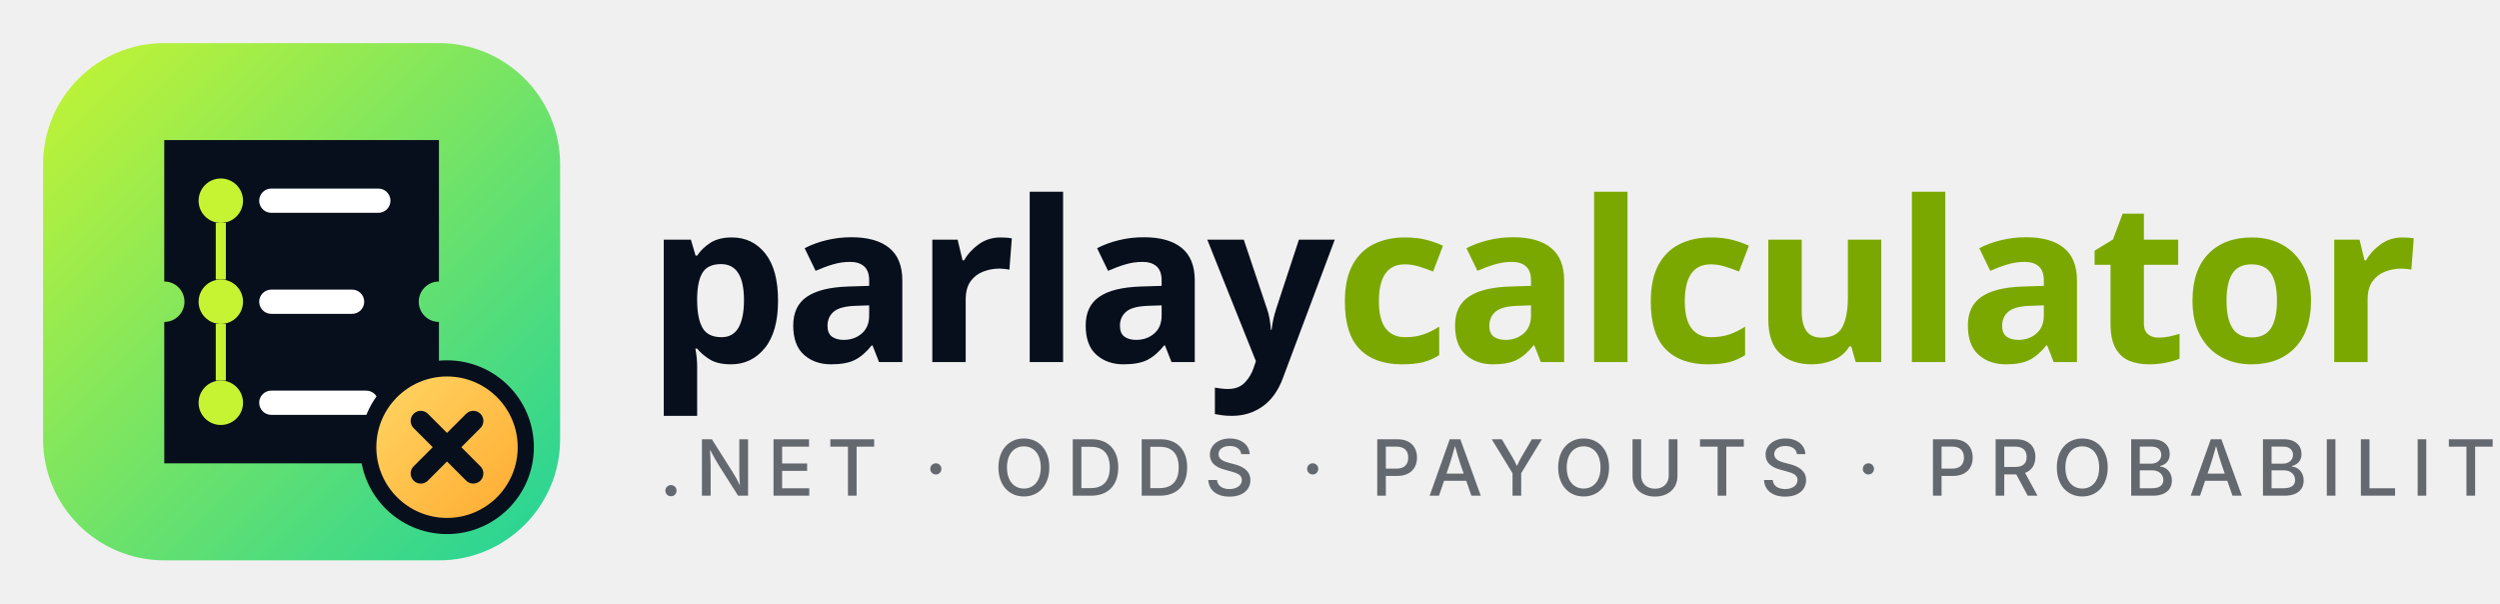
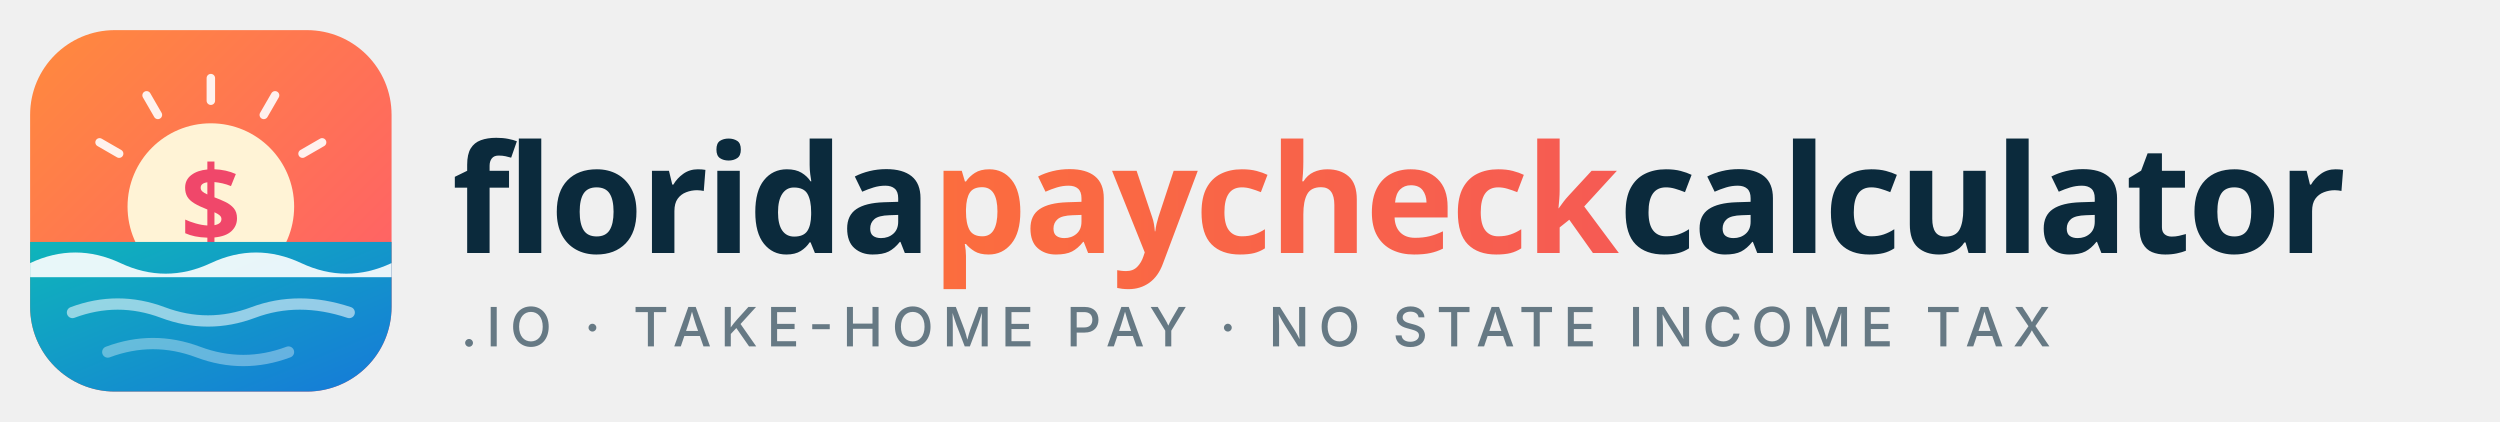
- <svg xmlns="http://www.w3.org/2000/svg" viewBox="0 0 1160 280">
+ <svg xmlns="http://www.w3.org/2000/svg" viewBox="0 0 1660 280">
  <defs>
    <linearGradient id="brand" x1="0" y1="0" x2="1" y2="1">
-       <stop offset="0" stop-color="#C6F432" />
-       <stop offset="1" stop-color="#22D39A" />
+       <stop offset="0" stop-color="#FF8A3D" />
+       <stop offset="1" stop-color="#FF5A6E" />
+     </linearGradient>
+     <linearGradient id="sea" x1="0" y1="0" x2="1" y2="1">
+       <stop offset="0" stop-color="#0FB5BA" />
+       <stop offset="1" stop-color="#1679D9" />
    </linearGradient>
    <linearGradient id="accent" x1="0" y1="0" x2="1" y2="0">
-       <stop offset="0" stop-color="#D4FA4E" />
-       <stop offset="1" stop-color="#2BE3A4" />
-     </linearGradient>
-     <linearGradient id="gold" x1="0" y1="0" x2="1" y2="1">
-       <stop offset="0" stop-color="#FFD866" />
-       <stop offset="1" stop-color="#FFA92E" />
+       <stop offset="0" stop-color="#FF7A2F" />
+       <stop offset="1" stop-color="#F0476A" />
    </linearGradient>
    <linearGradient id="bg" x1="0" y1="0" x2="1" y2="1">
-       <stop offset="0" stop-color="#080F1C" />
-       <stop offset="1" stop-color="#0E1D33" />
+       <stop offset="0" stop-color="#FFF7EC" />
+       <stop offset="1" stop-color="#E6F7F7" />
    </linearGradient>
    <radialGradient id="glowA" cx="0.5" cy="0.5" r="0.5">
-       <stop offset="0" stop-color="#C6F432" stop-opacity="0.22" />
-       <stop offset="1" stop-color="#C6F432" stop-opacity="0" />
+       <stop offset="0" stop-color="#FFB25B" stop-opacity="0.35" />
+       <stop offset="1" stop-color="#FFB25B" stop-opacity="0" />
    </radialGradient>
    <radialGradient id="glowB" cx="0.5" cy="0.5" r="0.5">
-       <stop offset="0" stop-color="#22D39A" stop-opacity="0.25" />
-       <stop offset="1" stop-color="#22D39A" stop-opacity="0" />
+       <stop offset="0" stop-color="#0FB5BA" stop-opacity="0.25" />
+       <stop offset="1" stop-color="#0FB5BA" stop-opacity="0" />
    </radialGradient>
    <filter id="shadow" x="-20%" y="-20%" width="140%" height="140%">
-       <feDropShadow dx="0" dy="18" stdDeviation="22" flood-color="#000" flood-opacity="0.5" />
+       <feDropShadow dx="0" dy="16" stdDeviation="20" flood-color="#0B2A3C" flood-opacity="0.16" />
    </filter>
+     <clipPath id="tile">
+       <rect width="512" height="512" rx="120" />
+     </clipPath>
  </defs>
  <g transform="translate(20,20) scale(0.46875)">
-     <rect width="512" height="512" rx="120" fill="url(#brand)" />
-     <path d="M120 96 H392 V236 A20 20 0 0 0 392 276 V416 H120 V276 A20 20 0 0 0 120 236 Z" fill="#080F1C" />
-     <circle cx="176" cy="156" r="22" fill="#C6F432" />
-     <rect x="214" y="144" width="130" height="24" rx="12" fill="#fff" />
-     <circle cx="176" cy="256" r="22" fill="#C6F432" />
-     <rect x="214" y="244" width="104" height="24" rx="12" fill="#fff" />
-     <circle cx="176" cy="356" r="22" fill="#C6F432" />
-     <rect x="214" y="344" width="118" height="24" rx="12" fill="#fff" />
-     <path d="M176 178 V234 M176 278 V334" stroke="#C6F432" stroke-width="10" />
-     <circle cx="400" cy="400" r="78" fill="url(#gold)" stroke="#080F1C" stroke-width="16" />
-     <path d="M374 374 L426 426 M426 374 L374 426" stroke="#080F1C" stroke-width="20" stroke-linecap="round" />
+     <g clip-path="url(#tile)">
+       <rect width="512" height="512" fill="url(#brand)" />
+       <rect x="250" y="62" width="12" height="44" rx="6" fill="#fff" fill-opacity="0.9" transform="rotate(-60 256 250)" />
+       <rect x="250" y="62" width="12" height="44" rx="6" fill="#fff" fill-opacity="0.9" transform="rotate(-30 256 250)" />
+       <rect x="250" y="62" width="12" height="44" rx="6" fill="#fff" fill-opacity="0.9" transform="rotate(0 256 250)" />
+       <rect x="250" y="62" width="12" height="44" rx="6" fill="#fff" fill-opacity="0.9" transform="rotate(30 256 250)" />
+       <rect x="250" y="62" width="12" height="44" rx="6" fill="#fff" fill-opacity="0.9" transform="rotate(60 256 250)" />
+       <circle cx="256" cy="250" r="118" fill="#FFF3D6" />
+       <text x="256" y="300" text-anchor="middle" font-family="Poppins" font-weight="700" font-size="150" fill="#F0476A">$</text>
+       <rect y="300" width="512" height="212" fill="url(#sea)" />
+       <path d="M0 330 Q64 300 128 330 T256 330 T384 330 T512 330 V350 H0 Z" fill="#fff" fill-opacity="0.9" />
+       <path d="M60 400 Q124 376 188 400 T316 400 T452 400" fill="none" stroke="#fff" stroke-opacity="0.55" stroke-width="16" stroke-linecap="round" />
+       <path d="M110 456 Q174 432 238 456 T366 456" fill="none" stroke="#fff" stroke-opacity="0.35" stroke-width="16" stroke-linecap="round" />
+     </g>
  </g>
-   <text x="300" y="168" font-family="Poppins" font-weight="700" font-size="104" fill="#080F1C" letter-spacing="-2">parlay<tspan fill="#7BA800">calculator</tspan>
-   </text>
-   <text x="306" y="230" font-family="Inter" font-weight="500" font-size="36" fill="#080F1C" fill-opacity="0.6" letter-spacing="6">.NET · ODDS · PAYOUTS · PROBABILITY</text>
+   <text x="300" y="168" font-family="Poppins" font-weight="700" font-size="100" fill="#0B2A3C" letter-spacing="-2">florida<tspan fill="url(#accent)">paycheck</tspan>calculator</text>
+   <text x="306" y="230" font-family="Inter" font-weight="500" font-size="36" fill="#0B2A3C" fill-opacity="0.6" letter-spacing="6">.IO · TAKE-HOME PAY · NO STATE INCOME TAX</text>
</svg>
